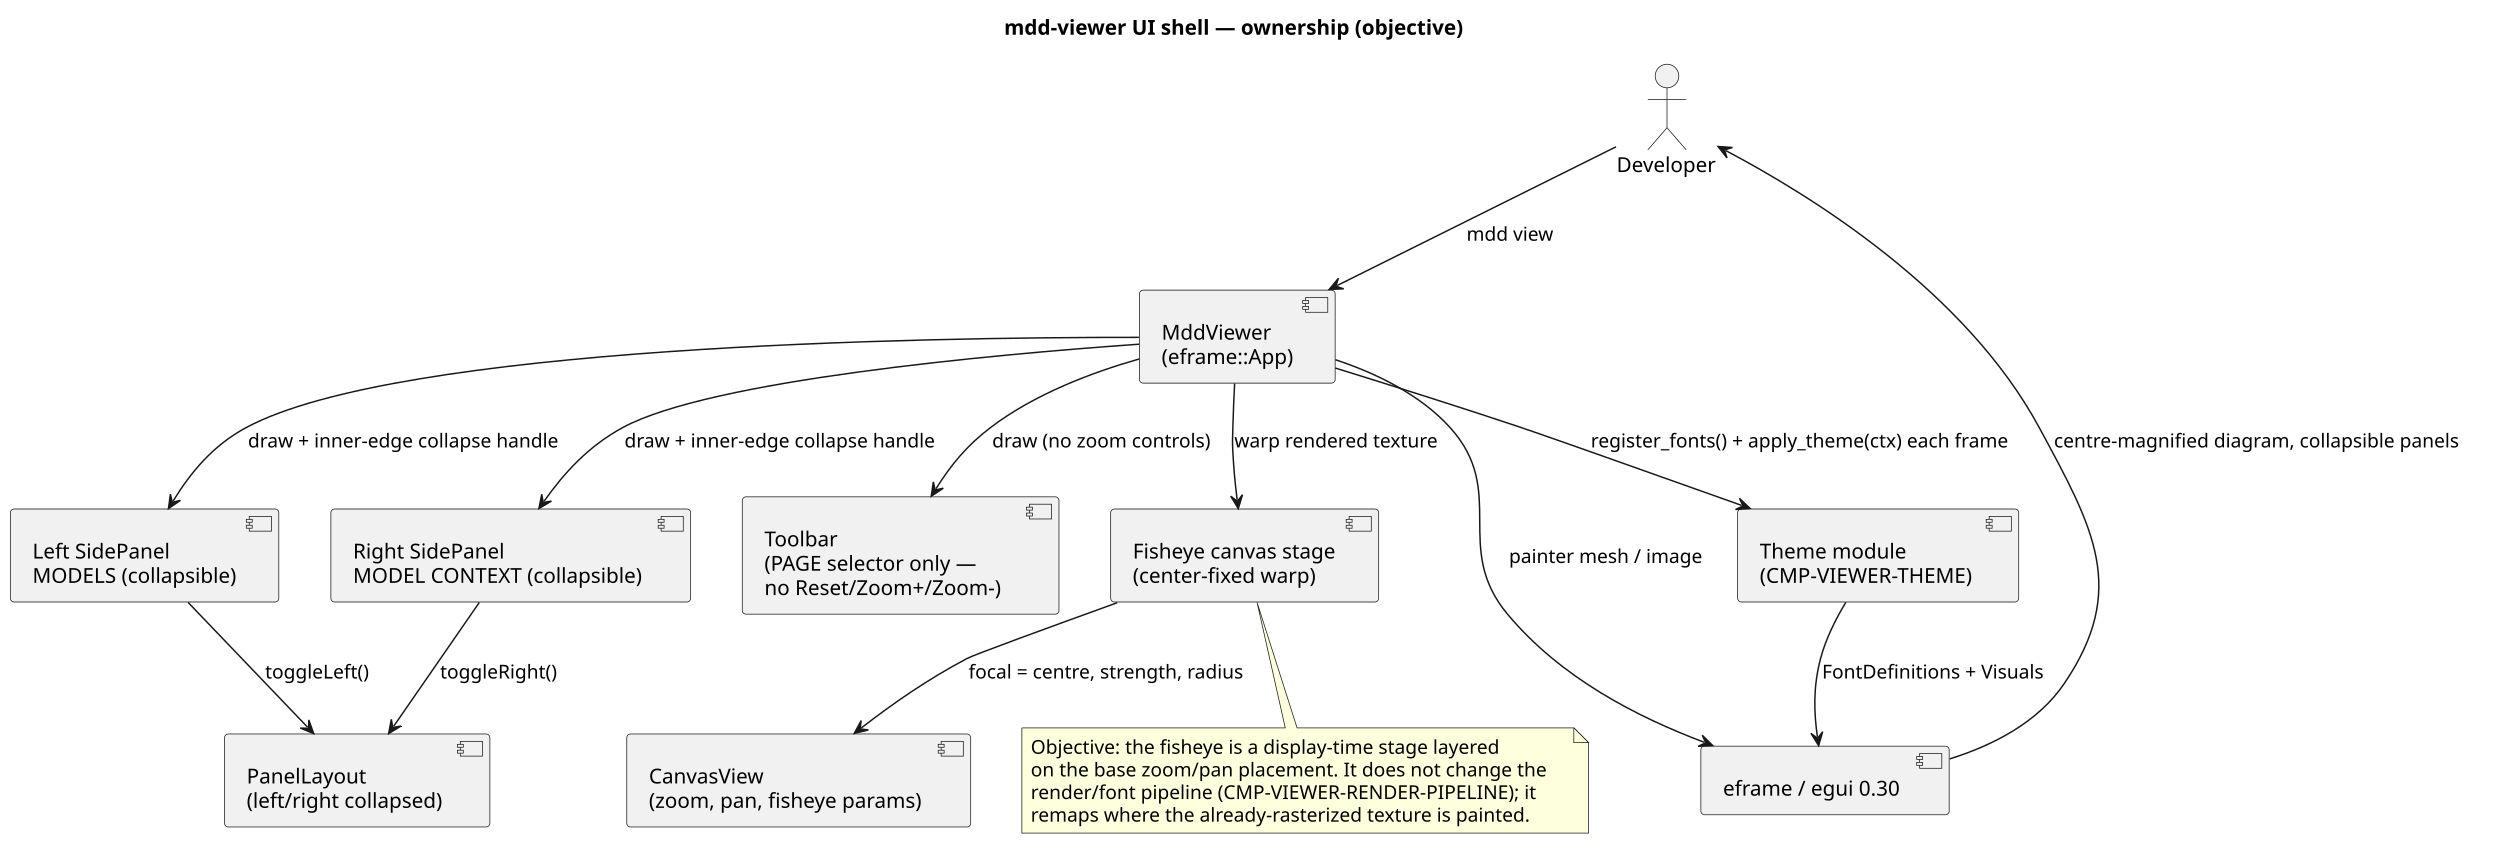
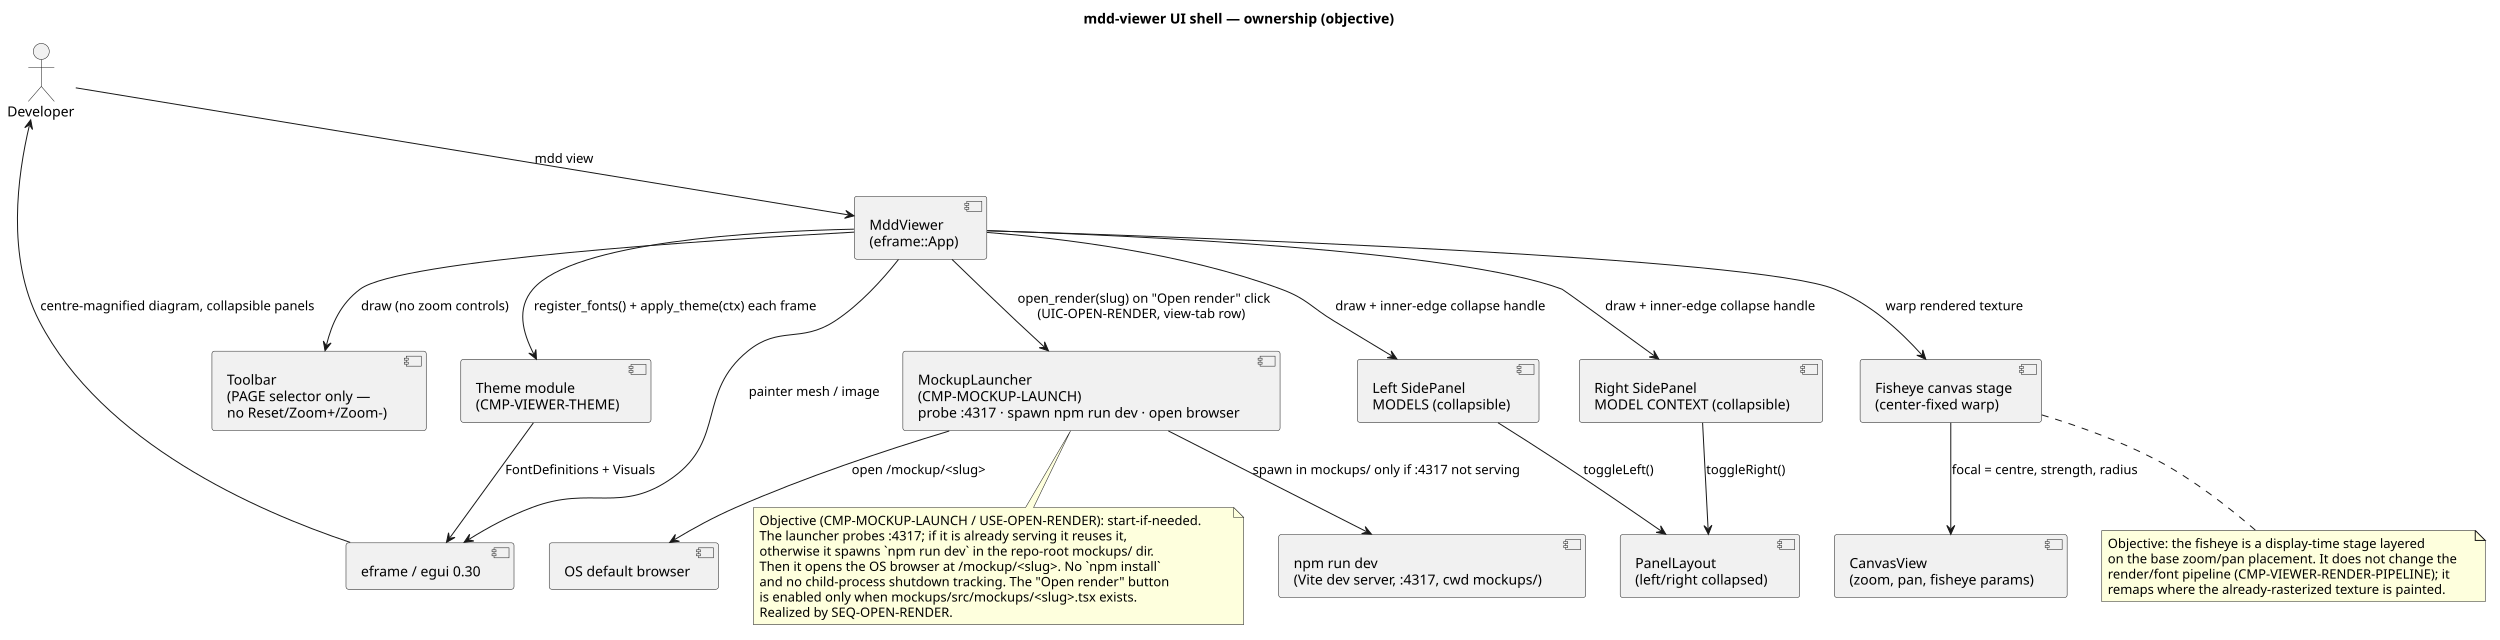
- <svg xmlns="http://www.w3.org/2000/svg" contentStyleType="text/css" data-diagram-type="DESCRIPTION" height="579px" preserveAspectRatio="none" style="width:1693px;height:579px;background:#FFFFFF;" version="1.1" viewBox="0 0 1693 579" width="1693px" zoomAndPan="magnify">
+ <svg xmlns="http://www.w3.org/2000/svg" contentStyleType="text/css" data-diagram-type="DESCRIPTION" height="640px" preserveAspectRatio="none" style="width:2502px;height:640px;background:#FFFFFF;" version="1.1" viewBox="0 0 2502 640" width="2502px" zoomAndPan="magnify">
  <defs />
  <g>
-     <g class="title" data-source-line="7">
-       <text fill="#000000" font-family="sans-serif" font-size="14" font-weight="700" lengthAdjust="spacing" textLength="326.587" x="679.963" y="23.535">mdd-viewer UI shell — ownership (objective)</text>
-     </g>
-     <g class="entity" data-qualified-name="Dev" data-source-line="9" id="ent0002">
-       <ellipse cx="1128.899" cy="51.488" fill="#F1F1F1" rx="8" ry="8" style="stroke:#181818;stroke-width:0.5;" />
-       <path d="M1128.899,59.488 L1128.899,86.488 M1115.899,67.488 L1141.899,67.488 M1128.899,86.488 L1115.899,101.488 M1128.899,86.488 L1141.899,101.488" fill="none" style="stroke:#181818;stroke-width:0.5;" />
-       <text fill="#000000" font-family="sans-serif" font-size="14" lengthAdjust="spacing" textLength="68.318" x="1094.74" y="116.523">Developer</text>
-     </g>
-     <g class="entity" data-qualified-name="Viewer" data-source-line="11" id="ent0003">
-       <rect fill="#F1F1F1" height="62.977" rx="2.5" ry="2.5" style="stroke:#181818;stroke-width:0.5;" width="132.524" x="771.64" y="196.478" />
-       <rect fill="#F1F1F1" height="10" style="stroke:#181818;stroke-width:0.5;" width="15" x="884.164" y="201.478" />
-       <rect fill="#F1F1F1" height="2" style="stroke:#181818;stroke-width:0.5;" width="4" x="882.164" y="203.478" />
-       <rect fill="#F1F1F1" height="2" style="stroke:#181818;stroke-width:0.5;" width="4" x="882.164" y="207.478" />
-       <text fill="#000000" font-family="sans-serif" font-size="14" lengthAdjust="spacing" textLength="74.997" x="786.64" y="230.013">MddViewer</text>
-       <text fill="#000000" font-family="sans-serif" font-size="14" lengthAdjust="spacing" textLength="92.524" x="786.64" y="246.502">(eframe::App)</text>
-     </g>
-     <g class="entity" data-qualified-name="Left" data-source-line="12" id="ent0004">
-       <rect fill="#F1F1F1" height="62.977" rx="2.5" ry="2.5" style="stroke:#181818;stroke-width:0.5;" width="181.798" x="7" y="344.698" />
-       <rect fill="#F1F1F1" height="10" style="stroke:#181818;stroke-width:0.5;" width="15" x="168.798" y="349.698" />
-       <rect fill="#F1F1F1" height="2" style="stroke:#181818;stroke-width:0.5;" width="4" x="166.798" y="351.698" />
-       <rect fill="#F1F1F1" height="2" style="stroke:#181818;stroke-width:0.5;" width="4" x="166.798" y="355.698" />
-       <text fill="#000000" font-family="sans-serif" font-size="14" lengthAdjust="spacing" textLength="94.281" x="22" y="378.233">Left SidePanel</text>
-       <text fill="#000000" font-family="sans-serif" font-size="14" lengthAdjust="spacing" textLength="141.798" x="22" y="394.722">MODELS (collapsible)</text>
-     </g>
-     <g class="entity" data-qualified-name="Right" data-source-line="13" id="ent0005">
-       <rect fill="#F1F1F1" height="62.977" rx="2.5" ry="2.5" style="stroke:#181818;stroke-width:0.5;" width="243.649" x="224.07" y="344.698" />
-       <rect fill="#F1F1F1" height="10" style="stroke:#181818;stroke-width:0.5;" width="15" x="447.719" y="349.698" />
-       <rect fill="#F1F1F1" height="2" style="stroke:#181818;stroke-width:0.5;" width="4" x="445.719" y="351.698" />
-       <rect fill="#F1F1F1" height="2" style="stroke:#181818;stroke-width:0.5;" width="4" x="445.719" y="355.698" />
-       <text fill="#000000" font-family="sans-serif" font-size="14" lengthAdjust="spacing" textLength="104.186" x="239.07" y="378.233">Right SidePanel</text>
-       <text fill="#000000" font-family="sans-serif" font-size="14" lengthAdjust="spacing" textLength="203.649" x="239.07" y="394.722">MODEL CONTEXT (collapsible)</text>
-     </g>
-     <g class="entity" data-qualified-name="Toolbar" data-source-line="14" id="ent0006">
-       <rect fill="#F1F1F1" height="79.465" rx="2.5" ry="2.5" style="stroke:#181818;stroke-width:0.5;" width="214.474" x="502.66" y="336.448" />
-       <rect fill="#F1F1F1" height="10" style="stroke:#181818;stroke-width:0.5;" width="15" x="697.134" y="341.448" />
-       <rect fill="#F1F1F1" height="2" style="stroke:#181818;stroke-width:0.5;" width="4" x="695.134" y="343.448" />
-       <rect fill="#F1F1F1" height="2" style="stroke:#181818;stroke-width:0.5;" width="4" x="695.134" y="347.448" />
-       <text fill="#000000" font-family="sans-serif" font-size="14" lengthAdjust="spacing" textLength="52.37" x="517.66" y="369.983">Toolbar</text>
-       <text fill="#000000" font-family="sans-serif" font-size="14" lengthAdjust="spacing" textLength="149.112" x="517.66" y="386.472">(PAGE selector only —</text>
-       <text fill="#000000" font-family="sans-serif" font-size="14" lengthAdjust="spacing" textLength="174.474" x="517.66" y="402.96">no Reset/Zoom+/Zoom-)</text>
-     </g>
-     <g class="entity" data-qualified-name="Fisheye" data-source-line="15" id="ent0007">
-       <rect fill="#F1F1F1" height="62.977" rx="2.5" ry="2.5" style="stroke:#181818;stroke-width:0.5;" width="181.49" x="752.15" y="344.698" />
-       <rect fill="#F1F1F1" height="10" style="stroke:#181818;stroke-width:0.5;" width="15" x="913.64" y="349.698" />
-       <rect fill="#F1F1F1" height="2" style="stroke:#181818;stroke-width:0.5;" width="4" x="911.64" y="351.698" />
-       <rect fill="#F1F1F1" height="2" style="stroke:#181818;stroke-width:0.5;" width="4" x="911.64" y="355.698" />
-       <text fill="#000000" font-family="sans-serif" font-size="14" lengthAdjust="spacing" textLength="141.49" x="767.15" y="378.233">Fisheye canvas stage</text>
-       <text fill="#000000" font-family="sans-serif" font-size="14" lengthAdjust="spacing" textLength="131.51" x="767.15" y="394.722">(center-fixed warp)</text>
-     </g>
-     <g class="entity" data-qualified-name="PL" data-source-line="16" id="ent0008">
-       <rect fill="#F1F1F1" height="62.977" rx="2.5" ry="2.5" style="stroke:#181818;stroke-width:0.5;" width="179.692" x="152.05" y="497.048" />
-       <rect fill="#F1F1F1" height="10" style="stroke:#181818;stroke-width:0.5;" width="15" x="311.742" y="502.048" />
-       <rect fill="#F1F1F1" height="2" style="stroke:#181818;stroke-width:0.5;" width="4" x="309.742" y="504.048" />
-       <rect fill="#F1F1F1" height="2" style="stroke:#181818;stroke-width:0.5;" width="4" x="309.742" y="508.048" />
-       <text fill="#000000" font-family="sans-serif" font-size="14" lengthAdjust="spacing" textLength="81.04" x="167.05" y="530.583">PanelLayout</text>
-       <text fill="#000000" font-family="sans-serif" font-size="14" lengthAdjust="spacing" textLength="139.692" x="167.05" y="547.072">(left/right collapsed)</text>
-     </g>
-     <g class="entity" data-qualified-name="CV" data-source-line="17" id="ent0009">
-       <rect fill="#F1F1F1" height="62.977" rx="2.5" ry="2.5" style="stroke:#181818;stroke-width:0.5;" width="232.924" x="424.44" y="497.048" />
-       <rect fill="#F1F1F1" height="10" style="stroke:#181818;stroke-width:0.5;" width="15" x="637.364" y="502.048" />
-       <rect fill="#F1F1F1" height="2" style="stroke:#181818;stroke-width:0.5;" width="4" x="635.364" y="504.048" />
-       <rect fill="#F1F1F1" height="2" style="stroke:#181818;stroke-width:0.5;" width="4" x="635.364" y="508.048" />
-       <text fill="#000000" font-family="sans-serif" font-size="14" lengthAdjust="spacing" textLength="80.008" x="439.44" y="530.583">CanvasView</text>
-       <text fill="#000000" font-family="sans-serif" font-size="14" lengthAdjust="spacing" textLength="192.924" x="439.44" y="547.072">(zoom, pan, fisheye params)</text>
-     </g>
-     <g class="entity" data-qualified-name="Egui" data-source-line="18" id="ent0010">
-       <rect fill="#F1F1F1" height="46.488" rx="2.5" ry="2.5" style="stroke:#181818;stroke-width:0.5;" width="168.16" x="1151.82" y="505.288" />
-       <rect fill="#F1F1F1" height="10" style="stroke:#181818;stroke-width:0.5;" width="15" x="1299.98" y="510.288" />
-       <rect fill="#F1F1F1" height="2" style="stroke:#181818;stroke-width:0.5;" width="4" x="1297.98" y="512.288" />
-       <rect fill="#F1F1F1" height="2" style="stroke:#181818;stroke-width:0.5;" width="4" x="1297.98" y="516.288" />
-       <text fill="#000000" font-family="sans-serif" font-size="14" lengthAdjust="spacing" textLength="128.16" x="1166.82" y="538.823">eframe / egui 0.30</text>
-     </g>
-     <g class="entity" data-qualified-name="Theme" data-source-line="19" id="ent0011">
-       <rect fill="#F1F1F1" height="62.977" rx="2.5" ry="2.5" style="stroke:#181818;stroke-width:0.5;" width="190.356" x="1176.72" y="344.698" />
-       <rect fill="#F1F1F1" height="10" style="stroke:#181818;stroke-width:0.5;" width="15" x="1347.076" y="349.698" />
-       <rect fill="#F1F1F1" height="2" style="stroke:#181818;stroke-width:0.5;" width="4" x="1345.076" y="351.698" />
-       <rect fill="#F1F1F1" height="2" style="stroke:#181818;stroke-width:0.5;" width="4" x="1345.076" y="355.698" />
-       <text fill="#000000" font-family="sans-serif" font-size="14" lengthAdjust="spacing" textLength="101.657" x="1191.72" y="378.233">Theme module</text>
-       <text fill="#000000" font-family="sans-serif" font-size="14" lengthAdjust="spacing" textLength="150.356" x="1191.72" y="394.722">(CMP-VIEWER-THEME)</text>
-     </g>
-     <g class="entity" data-qualified-name="GMN24" data-source-line="35" id="ent0025">
-       <path d="M692.01,492.918 L692.01,564.16 A0,0 0 0 0 692.01,564.16 L1075.791,564.16 A0,0 0 0 0 1075.791,564.16 L1075.791,502.918 L1065.791,492.918 L878.37,492.918 L851.29,407.968 L870.37,492.918 L692.01,492.918 A0,0 0 0 0 692.01,492.918" fill="#FEFFDD" style="stroke:#181818;stroke-width:0.5;" />
-       <path d="M1065.791,492.918 L1065.791,502.918 L1075.791,502.918 L1065.791,492.918" fill="#FEFFDD" style="stroke:#181818;stroke-width:0.5;" />
-       <text fill="#000000" font-family="sans-serif" font-size="13" lengthAdjust="spacing" textLength="333.614" x="698.01" y="510.487">Objective: the fisheye is a display-time stage layered</text>
-       <text fill="#000000" font-family="sans-serif" font-size="13" lengthAdjust="spacing" textLength="362.781" x="698.01" y="525.797">on the base zoom/pan placement. It does not change the</text>
-       <text fill="#000000" font-family="sans-serif" font-size="13" lengthAdjust="spacing" textLength="355.589" x="698.01" y="541.108">render/font pipeline (CMP-VIEWER-RENDER-PIPELINE); it</text>
-       <text fill="#000000" font-family="sans-serif" font-size="13" lengthAdjust="spacing" textLength="353.33" x="698.01" y="556.418">remaps where the already-rasterized texture is painted.</text>
-     </g>
-     <g class="link" data-entity-1="ent0002" data-entity-2="ent0003" data-link-type="dependency" data-source-line="21" id="lnk12">
-       <path d="M1094.37,99.398 C1046.57,123.178 964.802,163.846 905.492,193.346" fill="none" id="Dev-to-Viewer" style="stroke:#181818;stroke-width:1;" />
-       <polygon fill="#181818" points="900.12,196.018,909.96,195.592,904.597,193.792,906.397,188.429,900.12,196.018" style="stroke:#181818;stroke-width:1;" />
-       <text fill="#000000" font-family="sans-serif" font-size="13" lengthAdjust="spacing" textLength="60.36" x="993.12" y="163.047">mdd view</text>
-     </g>
-     <g class="link" data-entity-1="ent0003" data-entity-2="ent0011" data-link-type="dependency" data-source-line="22" id="lnk13">
-       <path d="M904.28,249.248 C941.35,260.728 988.3,275.538 1029.9,289.448 C1045.35,294.618 1116.477,319.857 1179.467,342.267" fill="none" id="Viewer-to-Theme" style="stroke:#181818;stroke-width:1;" />
-       <polygon fill="#181818" points="1185.12,344.278,1177.981,337.493,1180.409,342.602,1175.3,345.03,1185.12,344.278" style="stroke:#181818;stroke-width:1;" />
-       <text fill="#000000" font-family="sans-serif" font-size="13" lengthAdjust="spacing" textLength="296.442" x="1077.28" y="303.017">register_fonts() + apply_theme(ctx) each frame</text>
-     </g>
-     <g class="link" data-entity-1="ent0011" data-entity-2="ent0010" data-link-type="dependency" data-source-line="23" id="lnk14">
-       <path d="M1250,407.868 C1243.12,419.258 1236.4,432.648 1232.9,445.918 C1227.76,465.388 1228.413,482.427 1230.753,499.037" fill="none" id="Theme-to-Egui" style="stroke:#181818;stroke-width:1;" />
-       <polygon fill="#181818" points="1231.59,504.978,1234.295,495.508,1230.892,500.027,1226.374,496.624,1231.59,504.978" style="stroke:#181818;stroke-width:1;" />
-       <text fill="#000000" font-family="sans-serif" font-size="13" lengthAdjust="spacing" textLength="159.606" x="1233.9" y="459.487">FontDefinitions + Visuals</text>
-     </g>
-     <g class="link" data-entity-1="ent0003" data-entity-2="ent0004" data-link-type="dependency" data-source-line="24" id="lnk15">
-       <path d="M771.26,228.458 C622.88,228.358 270.21,234.148 166.9,289.448 C143.99,301.718 129.099,320.041 117.219,339.311" fill="none" id="Viewer-to-Left" style="stroke:#181818;stroke-width:1;" />
-       <polygon fill="#181818" points="114.07,344.418,122.198,338.856,116.694,340.162,115.388,334.658,114.07,344.418" style="stroke:#181818;stroke-width:1;" />
-       <text fill="#000000" font-family="sans-serif" font-size="13" lengthAdjust="spacing" textLength="222.124" x="167.9" y="303.017">draw + inner-edge collapse handle</text>
-     </g>
-     <g class="link" data-entity-1="ent0003" data-entity-2="ent0005" data-link-type="dependency" data-source-line="25" id="lnk16">
-       <path d="M771.3,233.088 C669.53,240.308 480.9,257.598 421.9,289.448 C398.27,302.208 381.898,320.452 368.418,339.482" fill="none" id="Viewer-to-Right" style="stroke:#181818;stroke-width:1;" />
-       <polygon fill="#181818" points="364.95,344.378,373.416,339.346,367.84,340.298,366.888,334.722,364.95,344.378" style="stroke:#181818;stroke-width:1;" />
-       <text fill="#000000" font-family="sans-serif" font-size="13" lengthAdjust="spacing" textLength="222.124" x="422.9" y="303.017">draw + inner-edge collapse handle</text>
-     </g>
-     <g class="link" data-entity-1="ent0004" data-entity-2="ent0008" data-link-type="dependency" data-source-line="26" id="lnk17">
-       <path d="M127.39,407.968 C152.24,433.918 183.459,466.526 208.299,492.456" fill="none" id="Left-to-PL" style="stroke:#181818;stroke-width:1;" />
-       <polygon fill="#181818" points="212.45,496.788,209.113,487.522,208.991,493.178,203.336,493.056,212.45,496.788" style="stroke:#181818;stroke-width:1;" />
-       <text fill="#000000" font-family="sans-serif" font-size="13" lengthAdjust="spacing" textLength="72.332" x="179.52" y="459.487">toggleLeft()</text>
-     </g>
-     <g class="link" data-entity-1="ent0005" data-entity-2="ent0008" data-link-type="dependency" data-source-line="27" id="lnk18">
-       <path d="M324.6,407.968 C306.66,433.918 284.524,465.924 266.584,491.854" fill="none" id="Right-to-PL" style="stroke:#181818;stroke-width:1;" />
-       <polygon fill="#181818" points="263.17,496.788,271.58,491.663,266.015,492.676,265.001,487.111,263.17,496.788" style="stroke:#181818;stroke-width:1;" />
-       <text fill="#000000" font-family="sans-serif" font-size="13" lengthAdjust="spacing" textLength="81.529" x="298.02" y="459.487">toggleRight()</text>
-     </g>
-     <g class="link" data-entity-1="ent0003" data-entity-2="ent0006" data-link-type="dependency" data-source-line="28" id="lnk19">
-       <path d="M771.52,243.078 C738.89,252.368 700.36,267.058 670.9,289.448 C654.61,301.828 644.1,314.713 633.83,331.003" fill="none" id="Viewer-to-Toolbar" style="stroke:#181818;stroke-width:1;" />
-       <polygon fill="#181818" points="630.63,336.078,638.813,330.598,633.297,331.849,632.046,326.332,630.63,336.078" style="stroke:#181818;stroke-width:1;" />
-       <text fill="#000000" font-family="sans-serif" font-size="13" lengthAdjust="spacing" textLength="154.369" x="671.9" y="303.017">draw (no zoom controls)</text>
-     </g>
-     <g class="link" data-entity-1="ent0003" data-entity-2="ent0007" data-link-type="dependency" data-source-line="29" id="lnk20">
-       <path d="M836.08,259.728 C835.59,269.248 835.14,279.778 834.9,289.448 C834.71,297.008 834.46,298.908 834.9,306.448 C835.62,318.928 836.341,326.654 837.811,338.504" fill="none" id="Viewer-to-Fisheye" style="stroke:#181818;stroke-width:1;" />
-       <polygon fill="#181818" points="838.55,344.458,841.412,335.034,837.934,339.496,833.472,336.019,838.55,344.458" style="stroke:#181818;stroke-width:1;" />
-       <text fill="#000000" font-family="sans-serif" font-size="13" lengthAdjust="spacing" textLength="141.292" x="835.9" y="303.017">warp rendered texture</text>
-     </g>
-     <g class="link" data-entity-1="ent0007" data-entity-2="ent0009" data-link-type="dependency" data-source-line="30" id="lnk21">
-       <path d="M756.6,408.148 C709.61,425.118 659.96,443.238 654.9,445.918 C627.89,460.188 604.707,476.409 583.257,492.989" fill="none" id="Fisheye-to-CV" style="stroke:#181818;stroke-width:1;" />
-       <polygon fill="#181818" points="578.51,496.658,588.077,494.319,582.466,493.601,583.184,487.989,578.51,496.658" style="stroke:#181818;stroke-width:1;" />
-       <text fill="#000000" font-family="sans-serif" font-size="13" lengthAdjust="spacing" textLength="197.057" x="655.9" y="459.487">focal = centre, strength, radius</text>
-     </g>
-     <g class="link" data-entity-1="ent0003" data-entity-2="ent0010" data-link-type="dependency" data-source-line="31" id="lnk22">
-       <path d="M904.34,243.608 C931.67,252.678 961.6,267.048 981.9,289.448 C1021.39,333.038 983.21,370.758 1020.9,415.918 C1056.81,458.938 1107.976,485.302 1154.166,502.712" fill="none" id="Viewer-to-Egui" style="stroke:#181818;stroke-width:1;" />
-       <polygon fill="#181818" points="1159.78,504.828,1152.769,497.911,1155.101,503.065,1149.948,505.397,1159.78,504.828" style="stroke:#181818;stroke-width:1;" />
-       <text fill="#000000" font-family="sans-serif" font-size="13" lengthAdjust="spacing" textLength="136.265" x="1021.9" y="381.257">painter mesh / image</text>
-     </g>
-     <g class="link" data-entity-1="ent0010" data-entity-2="ent0002" data-link-type="dependency" data-source-line="32" id="lnk23">
-       <path d="M1320.3,513.948 C1349.89,504.688 1380.15,489.108 1397.9,462.918 C1441.36,398.788 1417.73,357.598 1380.9,289.448 C1330.68,196.518 1225.196,131.809 1168.736,102.009" fill="none" id="Egui-to-Dev" style="stroke:#181818;stroke-width:1;" />
-       <polygon fill="#181818" points="1163.43,99.208,1169.522,106.947,1167.852,101.542,1173.256,99.872,1163.43,99.208" style="stroke:#181818;stroke-width:1;" />
-       <text fill="#000000" font-family="sans-serif" font-size="13" lengthAdjust="spacing" textLength="286.584" x="1390.93" y="303.017">centre-magnified diagram, collapsible panels</text>
+     <g class="title" data-source-line="10">
+       <text fill="#000000" font-family="sans-serif" font-size="14" font-weight="700" lengthAdjust="spacing" textLength="326.587" x="1084.322" y="23.535">mdd-viewer UI shell — ownership (objective)</text>
+     </g>
+     <g class="entity" data-qualified-name="Dev" data-source-line="12" id="ent0002">
+       <ellipse cx="41.339" cy="51.488" fill="#F1F1F1" rx="8" ry="8" style="stroke:#181818;stroke-width:0.5;" />
+       <path d="M41.339,59.488 L41.339,86.488 M28.339,67.488 L54.339,67.488 M41.339,86.488 L28.339,101.488 M41.339,86.488 L54.339,101.488" fill="none" style="stroke:#181818;stroke-width:0.5;" />
+       <text fill="#000000" font-family="sans-serif" font-size="14" lengthAdjust="spacing" textLength="68.318" x="7.18" y="116.523">Developer</text>
+     </g>
+     <g class="entity" data-qualified-name="Viewer" data-source-line="14" id="ent0003">
+       <rect fill="#F1F1F1" height="62.977" rx="2.5" ry="2.5" style="stroke:#181818;stroke-width:0.5;" width="132.524" x="855.08" y="196.468" />
+       <rect fill="#F1F1F1" height="10" style="stroke:#181818;stroke-width:0.5;" width="15" x="967.604" y="201.468" />
+       <rect fill="#F1F1F1" height="2" style="stroke:#181818;stroke-width:0.5;" width="4" x="965.604" y="203.468" />
+       <rect fill="#F1F1F1" height="2" style="stroke:#181818;stroke-width:0.5;" width="4" x="965.604" y="207.468" />
+       <text fill="#000000" font-family="sans-serif" font-size="14" lengthAdjust="spacing" textLength="74.997" x="870.08" y="230.003">MddViewer</text>
+       <text fill="#000000" font-family="sans-serif" font-size="14" lengthAdjust="spacing" textLength="92.524" x="870.08" y="246.492">(eframe::App)</text>
+     </g>
+     <g class="entity" data-qualified-name="Left" data-source-line="15" id="ent0004">
+       <rect fill="#F1F1F1" height="62.977" rx="2.5" ry="2.5" style="stroke:#181818;stroke-width:0.5;" width="181.798" x="1358.44" y="359.698" />
+       <rect fill="#F1F1F1" height="10" style="stroke:#181818;stroke-width:0.5;" width="15" x="1520.238" y="364.698" />
+       <rect fill="#F1F1F1" height="2" style="stroke:#181818;stroke-width:0.5;" width="4" x="1518.238" y="366.698" />
+       <rect fill="#F1F1F1" height="2" style="stroke:#181818;stroke-width:0.5;" width="4" x="1518.238" y="370.698" />
+       <text fill="#000000" font-family="sans-serif" font-size="14" lengthAdjust="spacing" textLength="94.281" x="1373.44" y="393.233">Left SidePanel</text>
+       <text fill="#000000" font-family="sans-serif" font-size="14" lengthAdjust="spacing" textLength="141.798" x="1373.44" y="409.722">MODELS (collapsible)</text>
+     </g>
+     <g class="entity" data-qualified-name="Right" data-source-line="16" id="ent0005">
+       <rect fill="#F1F1F1" height="62.977" rx="2.5" ry="2.5" style="stroke:#181818;stroke-width:0.5;" width="243.649" x="1580.51" y="359.698" />
+       <rect fill="#F1F1F1" height="10" style="stroke:#181818;stroke-width:0.5;" width="15" x="1804.159" y="364.698" />
+       <rect fill="#F1F1F1" height="2" style="stroke:#181818;stroke-width:0.5;" width="4" x="1802.159" y="366.698" />
+       <rect fill="#F1F1F1" height="2" style="stroke:#181818;stroke-width:0.5;" width="4" x="1802.159" y="370.698" />
+       <text fill="#000000" font-family="sans-serif" font-size="14" lengthAdjust="spacing" textLength="104.186" x="1595.51" y="393.233">Right SidePanel</text>
+       <text fill="#000000" font-family="sans-serif" font-size="14" lengthAdjust="spacing" textLength="203.649" x="1595.51" y="409.722">MODEL CONTEXT (collapsible)</text>
+     </g>
+     <g class="entity" data-qualified-name="Toolbar" data-source-line="17" id="ent0006">
+       <rect fill="#F1F1F1" height="79.465" rx="2.5" ry="2.5" style="stroke:#181818;stroke-width:0.5;" width="214.474" x="212.1" y="351.448" />
+       <rect fill="#F1F1F1" height="10" style="stroke:#181818;stroke-width:0.5;" width="15" x="406.574" y="356.448" />
+       <rect fill="#F1F1F1" height="2" style="stroke:#181818;stroke-width:0.5;" width="4" x="404.574" y="358.448" />
+       <rect fill="#F1F1F1" height="2" style="stroke:#181818;stroke-width:0.5;" width="4" x="404.574" y="362.448" />
+       <text fill="#000000" font-family="sans-serif" font-size="14" lengthAdjust="spacing" textLength="52.37" x="227.1" y="384.983">Toolbar</text>
+       <text fill="#000000" font-family="sans-serif" font-size="14" lengthAdjust="spacing" textLength="149.112" x="227.1" y="401.472">(PAGE selector only —</text>
+       <text fill="#000000" font-family="sans-serif" font-size="14" lengthAdjust="spacing" textLength="174.474" x="227.1" y="417.96">no Reset/Zoom+/Zoom-)</text>
+     </g>
+     <g class="entity" data-qualified-name="Fisheye" data-source-line="18" id="ent0007">
+       <rect fill="#F1F1F1" height="62.977" rx="2.5" ry="2.5" style="stroke:#181818;stroke-width:0.5;" width="181.49" x="1861.59" y="359.698" />
+       <rect fill="#F1F1F1" height="10" style="stroke:#181818;stroke-width:0.5;" width="15" x="2023.08" y="364.698" />
+       <rect fill="#F1F1F1" height="2" style="stroke:#181818;stroke-width:0.5;" width="4" x="2021.08" y="366.698" />
+       <rect fill="#F1F1F1" height="2" style="stroke:#181818;stroke-width:0.5;" width="4" x="2021.08" y="370.698" />
+       <text fill="#000000" font-family="sans-serif" font-size="14" lengthAdjust="spacing" textLength="141.49" x="1876.59" y="393.233">Fisheye canvas stage</text>
+       <text fill="#000000" font-family="sans-serif" font-size="14" lengthAdjust="spacing" textLength="131.51" x="1876.59" y="409.722">(center-fixed warp)</text>
+     </g>
+     <g class="entity" data-qualified-name="PL" data-source-line="19" id="ent0008">
+       <rect fill="#F1F1F1" height="62.977" rx="2.5" ry="2.5" style="stroke:#181818;stroke-width:0.5;" width="179.692" x="1621.49" y="535.008" />
+       <rect fill="#F1F1F1" height="10" style="stroke:#181818;stroke-width:0.5;" width="15" x="1781.182" y="540.008" />
+       <rect fill="#F1F1F1" height="2" style="stroke:#181818;stroke-width:0.5;" width="4" x="1779.182" y="542.008" />
+       <rect fill="#F1F1F1" height="2" style="stroke:#181818;stroke-width:0.5;" width="4" x="1779.182" y="546.008" />
+       <text fill="#000000" font-family="sans-serif" font-size="14" lengthAdjust="spacing" textLength="81.04" x="1636.49" y="568.543">PanelLayout</text>
+       <text fill="#000000" font-family="sans-serif" font-size="14" lengthAdjust="spacing" textLength="139.692" x="1636.49" y="585.032">(left/right collapsed)</text>
+     </g>
+     <g class="entity" data-qualified-name="CV" data-source-line="20" id="ent0009">
+       <rect fill="#F1F1F1" height="62.977" rx="2.5" ry="2.5" style="stroke:#181818;stroke-width:0.5;" width="232.924" x="1835.88" y="535.008" />
+       <rect fill="#F1F1F1" height="10" style="stroke:#181818;stroke-width:0.5;" width="15" x="2048.804" y="540.008" />
+       <rect fill="#F1F1F1" height="2" style="stroke:#181818;stroke-width:0.5;" width="4" x="2046.804" y="542.008" />
+       <rect fill="#F1F1F1" height="2" style="stroke:#181818;stroke-width:0.5;" width="4" x="2046.804" y="546.008" />
+       <text fill="#000000" font-family="sans-serif" font-size="14" lengthAdjust="spacing" textLength="80.008" x="1850.88" y="568.543">CanvasView</text>
+       <text fill="#000000" font-family="sans-serif" font-size="14" lengthAdjust="spacing" textLength="192.924" x="1850.88" y="585.032">(zoom, pan, fisheye params)</text>
+     </g>
+     <g class="entity" data-qualified-name="Egui" data-source-line="21" id="ent0010">
+       <rect fill="#F1F1F1" height="46.488" rx="2.5" ry="2.5" style="stroke:#181818;stroke-width:0.5;" width="168.16" x="346.26" y="543.258" />
+       <rect fill="#F1F1F1" height="10" style="stroke:#181818;stroke-width:0.5;" width="15" x="494.42" y="548.258" />
+       <rect fill="#F1F1F1" height="2" style="stroke:#181818;stroke-width:0.5;" width="4" x="492.42" y="550.258" />
+       <rect fill="#F1F1F1" height="2" style="stroke:#181818;stroke-width:0.5;" width="4" x="492.42" y="554.258" />
+       <text fill="#000000" font-family="sans-serif" font-size="14" lengthAdjust="spacing" textLength="128.16" x="361.26" y="576.793">eframe / egui 0.30</text>
+     </g>
+     <g class="entity" data-qualified-name="Theme" data-source-line="22" id="ent0011">
+       <rect fill="#F1F1F1" height="62.977" rx="2.5" ry="2.5" style="stroke:#181818;stroke-width:0.5;" width="190.356" x="461.16" y="359.698" />
+       <rect fill="#F1F1F1" height="10" style="stroke:#181818;stroke-width:0.5;" width="15" x="631.516" y="364.698" />
+       <rect fill="#F1F1F1" height="2" style="stroke:#181818;stroke-width:0.5;" width="4" x="629.516" y="366.698" />
+       <rect fill="#F1F1F1" height="2" style="stroke:#181818;stroke-width:0.5;" width="4" x="629.516" y="370.698" />
+       <text fill="#000000" font-family="sans-serif" font-size="14" lengthAdjust="spacing" textLength="101.657" x="476.16" y="393.233">Theme module</text>
+       <text fill="#000000" font-family="sans-serif" font-size="14" lengthAdjust="spacing" textLength="150.356" x="476.16" y="409.722">(CMP-VIEWER-THEME)</text>
+     </g>
+     <g class="entity" data-qualified-name="GMN24" data-source-line="38" id="ent0025">
+       <path d="M2103.45,530.878 L2103.45,602.12 L2487.231,602.12 L2487.231,540.878 L2477.231,530.878 L2103.45,530.878" fill="#FEFFDD" style="stroke:#181818;stroke-width:0.5;" />
+       <path d="M2477.231,530.878 L2477.231,540.878 L2487.231,540.878 L2477.231,530.878" fill="#FEFFDD" style="stroke:#181818;stroke-width:1;" />
+       <text fill="#000000" font-family="sans-serif" font-size="13" lengthAdjust="spacing" textLength="333.614" x="2109.45" y="548.447">Objective: the fisheye is a display-time stage layered</text>
+       <text fill="#000000" font-family="sans-serif" font-size="13" lengthAdjust="spacing" textLength="362.781" x="2109.45" y="563.757">on the base zoom/pan placement. It does not change the</text>
+       <text fill="#000000" font-family="sans-serif" font-size="13" lengthAdjust="spacing" textLength="355.589" x="2109.45" y="579.068">render/font pipeline (CMP-VIEWER-RENDER-PIPELINE); it</text>
+       <text fill="#000000" font-family="sans-serif" font-size="13" lengthAdjust="spacing" textLength="353.33" x="2109.45" y="594.378">remaps where the already-rasterized texture is painted.</text>
+     </g>
+     <g class="entity" data-qualified-name="Launch" data-source-line="44" id="ent0027">
+       <rect fill="#F1F1F1" height="79.465" rx="2.5" ry="2.5" style="stroke:#181818;stroke-width:0.5;" width="377.497" x="903.59" y="351.448" />
+       <rect fill="#F1F1F1" height="10" style="stroke:#181818;stroke-width:0.5;" width="15" x="1261.087" y="356.448" />
+       <rect fill="#F1F1F1" height="2" style="stroke:#181818;stroke-width:0.5;" width="4" x="1259.087" y="358.448" />
+       <rect fill="#F1F1F1" height="2" style="stroke:#181818;stroke-width:0.5;" width="4" x="1259.087" y="362.448" />
+       <text fill="#000000" font-family="sans-serif" font-size="14" lengthAdjust="spacing" textLength="115.473" x="918.59" y="384.983">MockupLauncher</text>
+       <text fill="#000000" font-family="sans-serif" font-size="14" lengthAdjust="spacing" textLength="171.131" x="918.59" y="401.472">(CMP-MOCKUP-LAUNCH)</text>
+       <text fill="#000000" font-family="sans-serif" font-size="14" lengthAdjust="spacing" textLength="337.497" x="918.59" y="417.96">probe :4317 · spawn npm run dev · open browser</text>
+     </g>
+     <g class="entity" data-qualified-name="Vite" data-source-line="45" id="ent0028">
+       <rect fill="#F1F1F1" height="62.977" rx="2.5" ry="2.5" style="stroke:#181818;stroke-width:0.5;" width="307.258" x="1279.71" y="535.008" />
+       <rect fill="#F1F1F1" height="10" style="stroke:#181818;stroke-width:0.5;" width="15" x="1566.968" y="540.008" />
+       <rect fill="#F1F1F1" height="2" style="stroke:#181818;stroke-width:0.5;" width="4" x="1564.968" y="542.008" />
+       <rect fill="#F1F1F1" height="2" style="stroke:#181818;stroke-width:0.5;" width="4" x="1564.968" y="546.008" />
+       <text fill="#000000" font-family="sans-serif" font-size="14" lengthAdjust="spacing" textLength="86.393" x="1294.71" y="568.543">npm run dev</text>
+       <text fill="#000000" font-family="sans-serif" font-size="14" lengthAdjust="spacing" textLength="267.258" x="1294.71" y="585.032">(Vite dev server, :4317, cwd mockups/)</text>
+     </g>
+     <g class="entity" data-qualified-name="Browser" data-source-line="46" id="ent0029">
+       <rect fill="#F1F1F1" height="46.488" rx="2.5" ry="2.5" style="stroke:#181818;stroke-width:0.5;" width="169.329" x="549.67" y="543.258" />
+       <rect fill="#F1F1F1" height="10" style="stroke:#181818;stroke-width:0.5;" width="15" x="698.999" y="548.258" />
+       <rect fill="#F1F1F1" height="2" style="stroke:#181818;stroke-width:0.5;" width="4" x="696.999" y="550.258" />
+       <rect fill="#F1F1F1" height="2" style="stroke:#181818;stroke-width:0.5;" width="4" x="696.999" y="554.258" />
+       <text fill="#000000" font-family="sans-serif" font-size="14" lengthAdjust="spacing" textLength="129.329" x="564.67" y="576.793">OS default browser</text>
+     </g>
+     <g class="entity" data-qualified-name="GMN33" data-source-line="53" id="ent0034">
+       <path d="M754.02,507.918 L754.02,625.092 A0,0 0 0 0 754.02,625.092 L1244.651,625.092 A0,0 0 0 0 1244.651,625.092 L1244.651,517.918 L1234.651,507.918 L1034.38,507.918 L1071.47,431.078 L1026.38,507.918 L754.02,507.918 A0,0 0 0 0 754.02,507.918" fill="#FEFFDD" style="stroke:#181818;stroke-width:0.5;" />
+       <path d="M1234.651,507.918 L1234.651,517.918 L1244.651,517.918 L1234.651,507.918" fill="#FEFFDD" style="stroke:#181818;stroke-width:0.5;" />
+       <text fill="#000000" font-family="sans-serif" font-size="13" lengthAdjust="spacing" textLength="469.631" x="760.02" y="525.487">Objective (CMP-MOCKUP-LAUNCH / USE-OPEN-RENDER): start-if-needed.</text>
+       <text fill="#000000" font-family="sans-serif" font-size="13" lengthAdjust="spacing" textLength="389.308" x="760.02" y="540.797">The launcher probes :4317; if it is already serving it reuses it,</text>
+       <text fill="#000000" font-family="sans-serif" font-size="13" lengthAdjust="spacing" textLength="425.388" x="760.02" y="556.108">otherwise it spawns `npm run dev` in the repo-root mockups/ dir.</text>
+       <text fill="#000000" font-family="sans-serif" font-size="13" lengthAdjust="spacing" textLength="435.024" x="760.02" y="571.418">Then it opens the OS browser at /mockup/&lt;slug&gt;. No `npm install`</text>
+       <text fill="#000000" font-family="sans-serif" font-size="13" lengthAdjust="spacing" textLength="426.753" x="760.02" y="586.729">and no child-process shutdown tracking. The "Open render" button</text>
+       <text fill="#000000" font-family="sans-serif" font-size="13" lengthAdjust="spacing" textLength="406.377" x="760.02" y="602.039">is enabled only when mockups/src/mockups/&lt;slug&gt;.tsx exists.</text>
+       <text fill="#000000" font-family="sans-serif" font-size="13" lengthAdjust="spacing" textLength="203.347" x="760.02" y="617.35">Realized by SEQ-OPEN-RENDER.</text>
+     </g>
+     <g class="link" data-entity-1="ent0002" data-entity-2="ent0003" data-link-type="dependency" data-source-line="24" id="lnk12">
+       <path d="M75.84,87.898 C207.39,109.538 673.09,186.135 848.809,215.035" fill="none" id="Dev-to-Viewer" style="stroke:#181818;stroke-width:1;" />
+       <polygon fill="#181818" points="854.73,216.008,846.499,210.601,849.796,215.197,845.2,218.495,854.73,216.008" style="stroke:#181818;stroke-width:1;" />
+       <text fill="#000000" font-family="sans-serif" font-size="13" lengthAdjust="spacing" textLength="60.36" x="535.03" y="163.037">mdd view</text>
+     </g>
+     <g class="link" data-entity-1="ent0003" data-entity-2="ent0011" data-link-type="dependency" data-source-line="25" id="lnk13">
+       <path d="M854.58,229.348 C754.75,231.518 573.91,242.068 533.34,289.448 C516.77,308.798 522.926,332.337 534.126,354.217" fill="none" id="Viewer-to-Theme" style="stroke:#181818;stroke-width:1;" />
+       <polygon fill="#181818" points="536.86,359.558,536.32,349.724,534.582,355.108,529.198,353.37,536.86,359.558" style="stroke:#181818;stroke-width:1;" />
+       <text fill="#000000" font-family="sans-serif" font-size="13" lengthAdjust="spacing" textLength="296.442" x="534.34" y="310.517">register_fonts() + apply_theme(ctx) each frame</text>
+     </g>
+     <g class="link" data-entity-1="ent0011" data-entity-2="ent0010" data-link-type="dependency" data-source-line="26" id="lnk14">
+       <path d="M533.81,423.168 C508.83,457.538 472.639,507.326 450.379,537.936" fill="none" id="Theme-to-Egui" style="stroke:#181818;stroke-width:1;" />
+       <polygon fill="#181818" points="446.85,542.788,455.378,537.862,449.791,538.745,448.908,533.157,446.85,542.788" style="stroke:#181818;stroke-width:1;" />
+       <text fill="#000000" font-family="sans-serif" font-size="13" lengthAdjust="spacing" textLength="159.606" x="505.62" y="474.487">FontDefinitions + Visuals</text>
+     </g>
+     <g class="link" data-entity-1="ent0003" data-entity-2="ent0004" data-link-type="dependency" data-source-line="27" id="lnk15">
+       <path d="M987.81,232.608 C1061.73,238.348 1183.71,252.928 1282.34,289.448 C1308.14,299.008 1311.78,307.238 1335.34,321.448 C1355.82,333.808 1373.231,344.311 1392.841,356.131" fill="none" id="Viewer-to-Left" style="stroke:#181818;stroke-width:1;" />
+       <polygon fill="#181818" points="1397.98,359.228,1392.337,351.156,1393.698,356.647,1388.207,358.008,1397.98,359.228" style="stroke:#181818;stroke-width:1;" />
+       <text fill="#000000" font-family="sans-serif" font-size="13" lengthAdjust="spacing" textLength="222.124" x="1336.34" y="310.517">draw + inner-edge collapse handle</text>
+     </g>
+     <g class="link" data-entity-1="ent0003" data-entity-2="ent0005" data-link-type="dependency" data-source-line="28" id="lnk16">
+       <path d="M987.95,230.808 C1130.23,235.458 1459.3,250.228 1563.34,289.448 C1564.75,289.978 1614.851,326.394 1655.231,355.824" fill="none" id="Viewer-to-Right" style="stroke:#181818;stroke-width:1;" />
+       <polygon fill="#181818" points="1660.08,359.358,1655.163,350.825,1656.039,356.413,1650.451,357.29,1660.08,359.358" style="stroke:#181818;stroke-width:1;" />
+       <text fill="#000000" font-family="sans-serif" font-size="13" lengthAdjust="spacing" textLength="222.124" x="1606.4" y="310.517">draw + inner-edge collapse handle</text>
+     </g>
+     <g class="link" data-entity-1="ent0004" data-entity-2="ent0008" data-link-type="dependency" data-source-line="29" id="lnk17">
+       <path d="M1499.24,423.108 C1517.88,434.798 1539.17,448.328 1558.34,460.918 C1595.32,485.198 1631.778,510.151 1662.178,531.212" fill="none" id="Left-to-PL" style="stroke:#181818;stroke-width:1;" />
+       <polygon fill="#181818" points="1667.11,534.628,1661.99,526.215,1663,531.781,1657.434,532.791,1667.11,534.628" style="stroke:#181818;stroke-width:1;" />
+       <text fill="#000000" font-family="sans-serif" font-size="13" lengthAdjust="spacing" textLength="72.332" x="1584.61" y="474.487">toggleLeft()</text>
+     </g>
+     <g class="link" data-entity-1="ent0005" data-entity-2="ent0008" data-link-type="dependency" data-source-line="30" id="lnk18">
+       <path d="M1703.95,423.168 C1705.59,454.718 1707.799,497.346 1709.429,528.796" fill="none" id="Right-to-PL" style="stroke:#181818;stroke-width:1;" />
+       <polygon fill="#181818" points="1709.74,534.788,1713.269,525.593,1709.481,529.795,1705.28,526.007,1709.74,534.788" style="stroke:#181818;stroke-width:1;" />
+       <text fill="#000000" font-family="sans-serif" font-size="13" lengthAdjust="spacing" textLength="81.529" x="1707.57" y="474.487">toggleRight()</text>
+     </g>
+     <g class="link" data-entity-1="ent0003" data-entity-2="ent0006" data-link-type="dependency" data-source-line="31" id="lnk19">
+       <path d="M854.76,232.328 C714.67,239.968 399.14,260.208 360.34,289.448 C340.96,304.048 332.168,323.558 326.758,345.158" fill="none" id="Viewer-to-Toolbar" style="stroke:#181818;stroke-width:1;" />
+       <polygon fill="#181818" points="325.3,350.978,331.367,343.22,326.515,346.128,323.606,341.276,325.3,350.978" style="stroke:#181818;stroke-width:1;" />
+       <text fill="#000000" font-family="sans-serif" font-size="13" lengthAdjust="spacing" textLength="154.369" x="361.34" y="310.517">draw (no zoom controls)</text>
+     </g>
+     <g class="link" data-entity-1="ent0003" data-entity-2="ent0007" data-link-type="dependency" data-source-line="32" id="lnk20">
+       <path d="M987.96,230.918 C1185.41,237.048 1758.55,257.418 1836.34,289.448 C1872.84,304.478 1901.894,331.341 1923.294,355.091" fill="none" id="Viewer-to-Fisheye" style="stroke:#181818;stroke-width:1;" />
+       <polygon fill="#181818" points="1927.31,359.548,1924.257,350.185,1923.963,355.834,1918.314,355.54,1927.31,359.548" style="stroke:#181818;stroke-width:1;" />
+       <text fill="#000000" font-family="sans-serif" font-size="13" lengthAdjust="spacing" textLength="141.292" x="1887.02" y="310.517">warp rendered texture</text>
+     </g>
+     <g class="link" data-entity-1="ent0007" data-entity-2="ent0009" data-link-type="dependency" data-source-line="33" id="lnk21">
+       <path d="M1952.34,423.168 C1952.34,454.718 1952.34,497.338 1952.34,528.788" fill="none" id="Fisheye-to-CV" style="stroke:#181818;stroke-width:1;" />
+       <polygon fill="#181818" points="1952.34,534.788,1956.34,525.788,1952.34,529.788,1948.34,525.788,1952.34,534.788" style="stroke:#181818;stroke-width:1;" />
+       <text fill="#000000" font-family="sans-serif" font-size="13" lengthAdjust="spacing" textLength="197.057" x="1953.34" y="474.487">focal = centre, strength, radius</text>
+     </g>
+     <g class="link" data-entity-1="ent0003" data-entity-2="ent0010" data-link-type="dependency" data-source-line="34" id="lnk22">
+       <path d="M899.19,259.718 C883.38,279.728 860.52,305.068 835.34,321.448 C801.06,343.758 780.05,325.608 748.34,351.448 C697.68,392.728 726.43,439.808 673.34,477.918 C621.29,515.278 592.26,485.238 532.34,507.918 C508.57,516.908 488.79,527.687 469.56,539.607" fill="none" id="Viewer-to-Egui" style="stroke:#181818;stroke-width:1;" />
+       <polygon fill="#181818" points="464.46,542.768,474.217,541.426,468.71,540.134,470.002,534.627,464.46,542.768" style="stroke:#181818;stroke-width:1;" />
+       <text fill="#000000" font-family="sans-serif" font-size="13" lengthAdjust="spacing" textLength="136.265" x="749.34" y="396.247">painter mesh / image</text>
+     </g>
+     <g class="link" data-entity-1="ent0010" data-entity-2="ent0002" data-link-type="dependency" data-source-line="35" id="lnk23">
+       <path d="M350.46,542.838 C255.59,511.028 102.28,442.948 39.34,321.448 C6,257.098 17.659,175.167 29.339,125.797" fill="none" id="Egui-to-Dev" style="stroke:#181818;stroke-width:1;" />
+       <polygon fill="#181818" points="30.72,119.958,24.755,127.796,29.569,124.824,32.541,129.637,30.72,119.958" style="stroke:#181818;stroke-width:1;" />
+       <text fill="#000000" font-family="sans-serif" font-size="13" lengthAdjust="spacing" textLength="286.584" x="40.34" y="310.517">centre-magnified diagram, collapsible panels</text>
+     </g>
+     <g class="link" data-entity-1="ent0007" data-entity-2="ent0025" data-link-type="association" data-source-line="38" id="lnk26">
+       <path d="M2043.42,415.228 C2080.54,426.438 2123.13,441.688 2159.34,460.918 C2195.12,479.908 2231.26,508.238 2257.29,530.628" fill="none" id="Fisheye-GMN24" style="stroke:#181818;stroke-width:1;stroke-dasharray:7,7;" />
+     </g>
+     <g class="link" data-entity-1="ent0003" data-entity-2="ent0027" data-link-type="dependency" data-source-line="48" id="lnk30">
+       <path d="M952.71,259.568 C971.38,277.678 995.58,301.008 1017.34,321.448 C1027.64,331.128 1034.398,337.413 1044.908,347.053" fill="none" id="Viewer-to-Launch" style="stroke:#181818;stroke-width:1;" />
+       <polygon fill="#181818" points="1049.33,351.108,1045.401,342.077,1045.645,347.728,1039.994,347.973,1049.33,351.108" style="stroke:#181818;stroke-width:1;" />
+       <text fill="#000000" font-family="sans-serif" font-size="13" lengthAdjust="spacing" textLength="259.981" x="1018.34" y="303.017">open_render(slug) on "Open render" click</text>
+       <text fill="#000000" font-family="sans-serif" font-size="13" lengthAdjust="spacing" textLength="220.207" x="1038.227" y="318.327">(UIC-OPEN-RENDER, view-tab row)</text>
+     </g>
+     <g class="link" data-entity-1="ent0027" data-entity-2="ent0028" data-link-type="dependency" data-source-line="49" id="lnk31">
+       <path d="M1169.29,431.298 C1230.78,462.548 1310.421,503.019 1367.191,531.879" fill="none" id="Launch-to-Vite" style="stroke:#181818;stroke-width:1;" />
+       <polygon fill="#181818" points="1372.54,534.598,1366.33,526.954,1368.083,532.332,1362.705,534.085,1372.54,534.598" style="stroke:#181818;stroke-width:1;" />
+       <text fill="#000000" font-family="sans-serif" font-size="13" lengthAdjust="spacing" textLength="283.664" x="1253.61" y="474.487">spawn in mockups/ only if :4317 not serving</text>
+     </g>
+     <g class="link" data-entity-1="ent0027" data-entity-2="ent0029" data-link-type="dependency" data-source-line="50" id="lnk32">
+       <path d="M950.01,431.328 C883.89,451.318 804.91,477.778 736.34,507.918 C713.63,517.898 694.551,528.371 675.401,539.811" fill="none" id="Launch-to-Browser" style="stroke:#181818;stroke-width:1;" />
+       <polygon fill="#181818" points="670.25,542.888,680.028,541.707,674.542,540.324,675.925,534.839,670.25,542.888" style="stroke:#181818;stroke-width:1;" />
+       <text fill="#000000" font-family="sans-serif" font-size="13" lengthAdjust="spacing" textLength="147.082" x="852.35" y="474.487">open /mockup/&lt;slug&gt;</text>
    </g>
  </g>
</svg>
